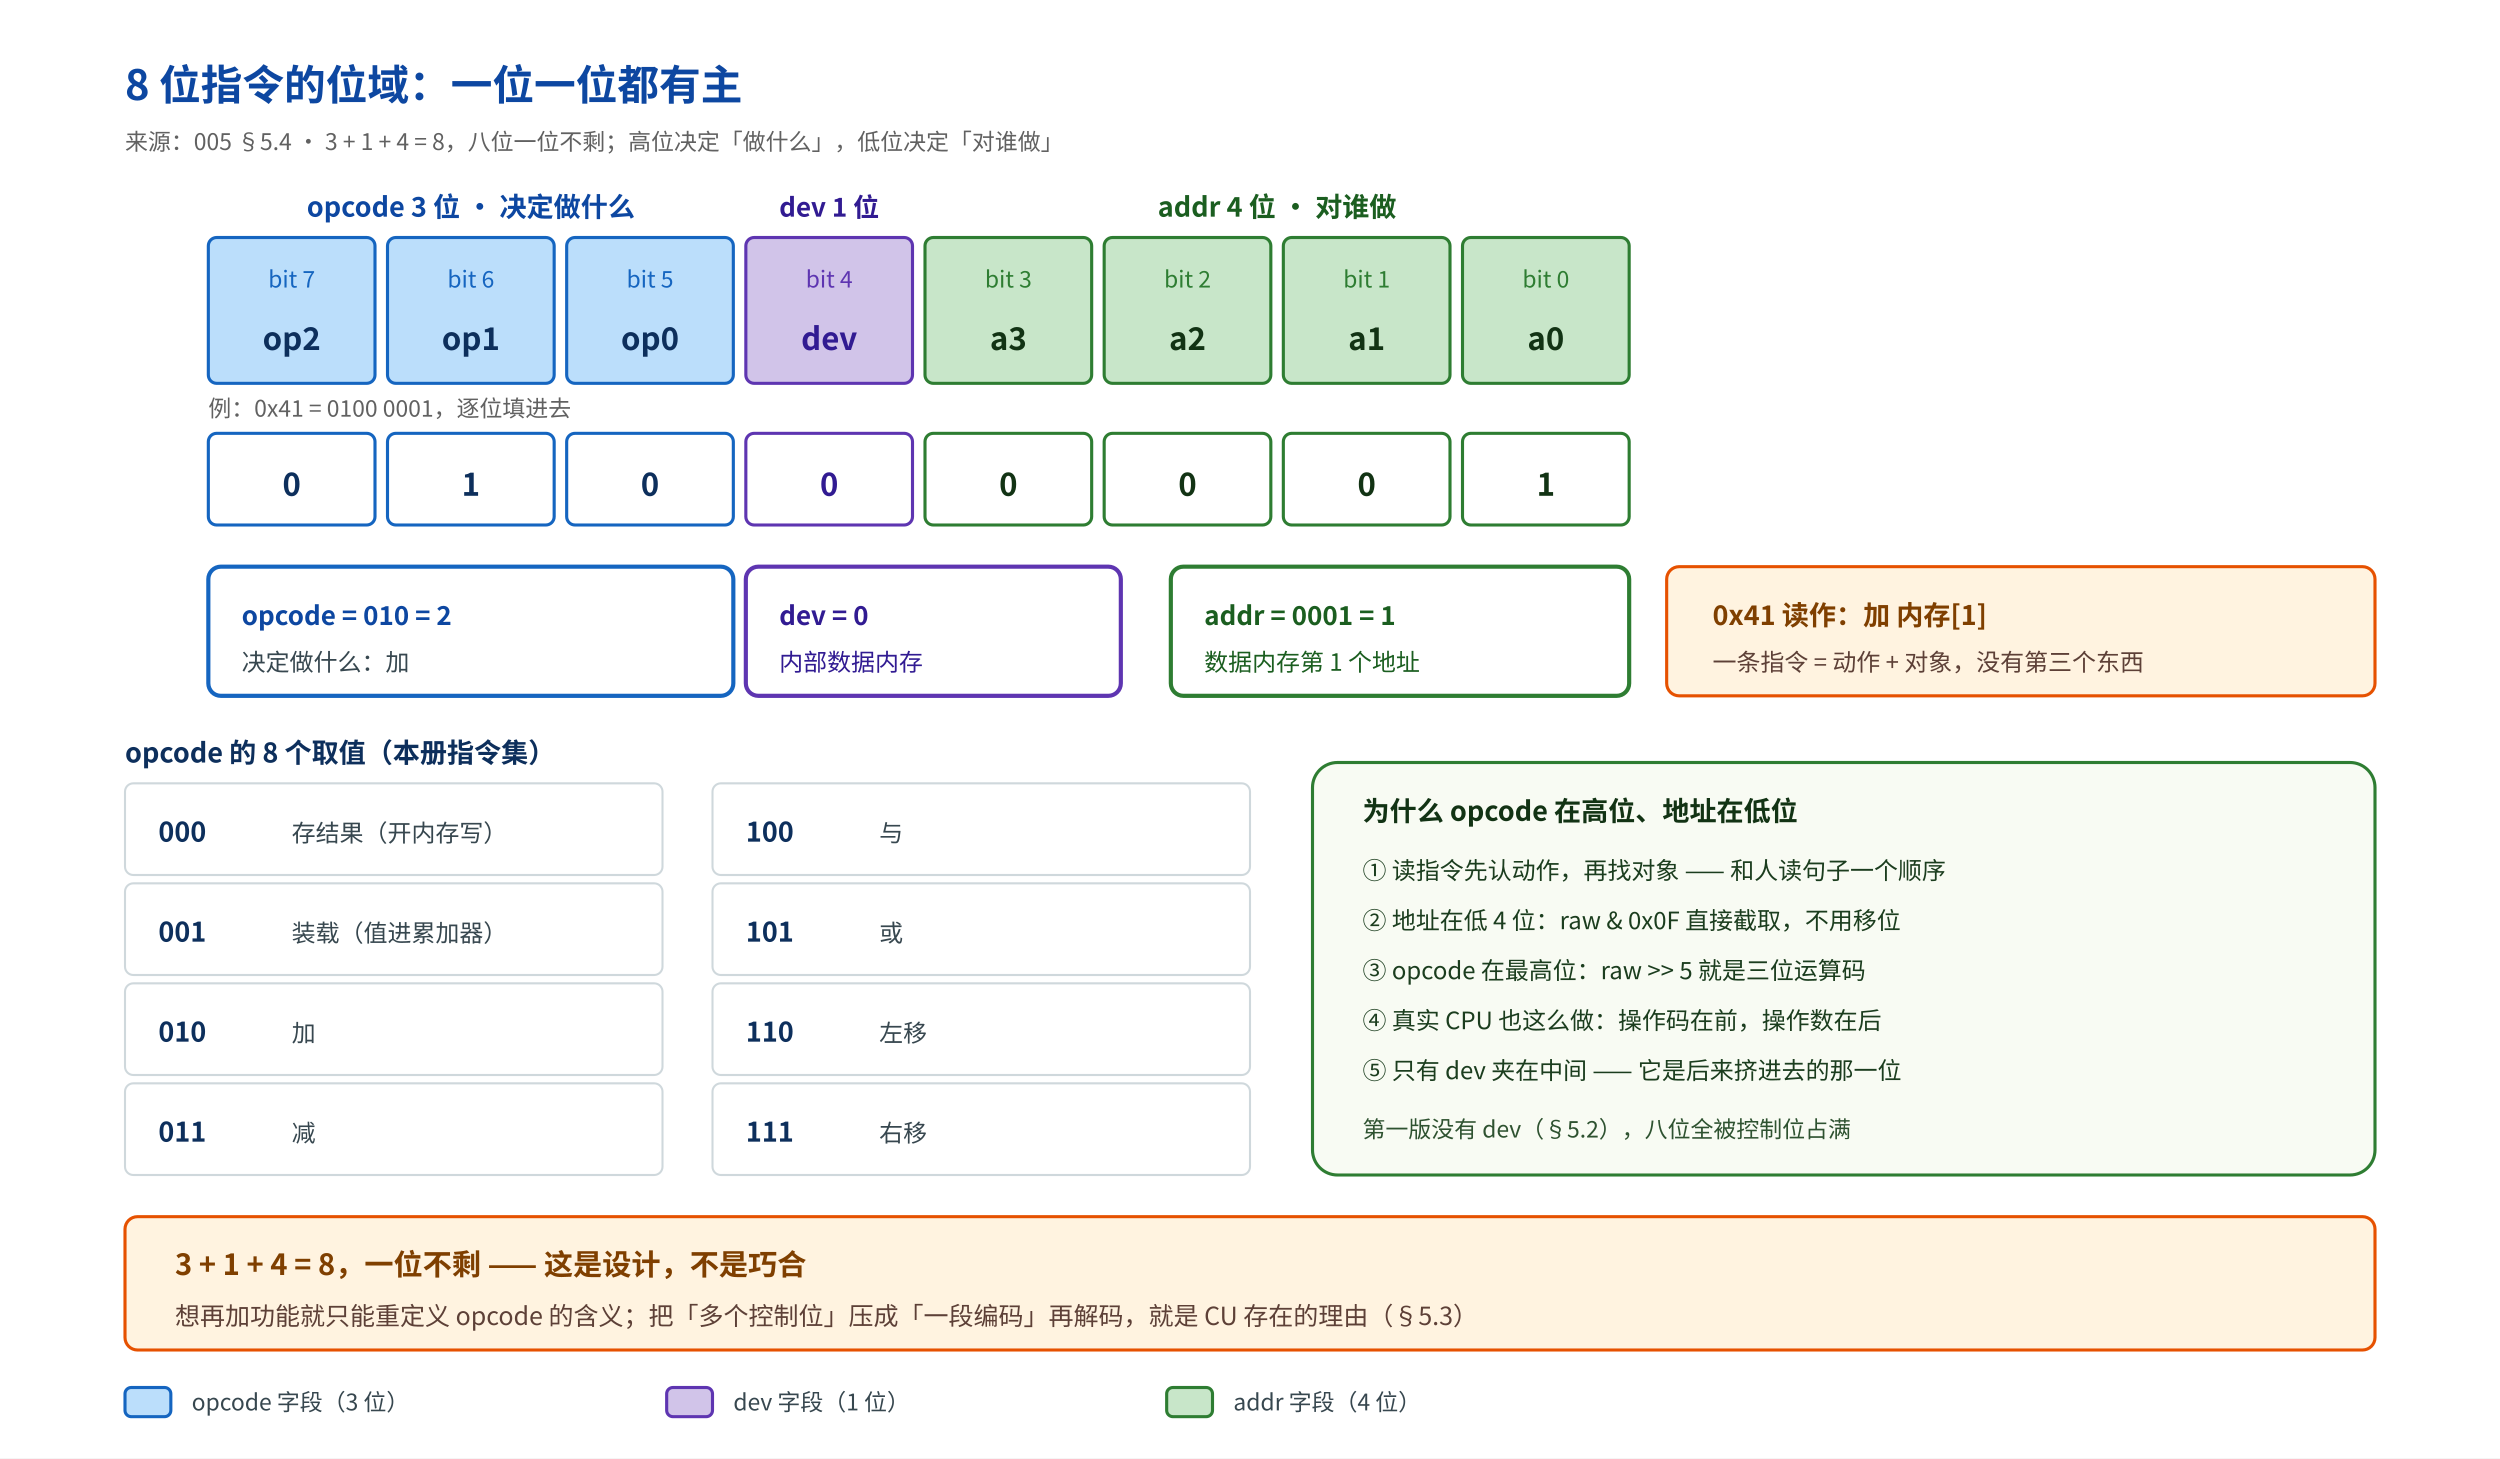
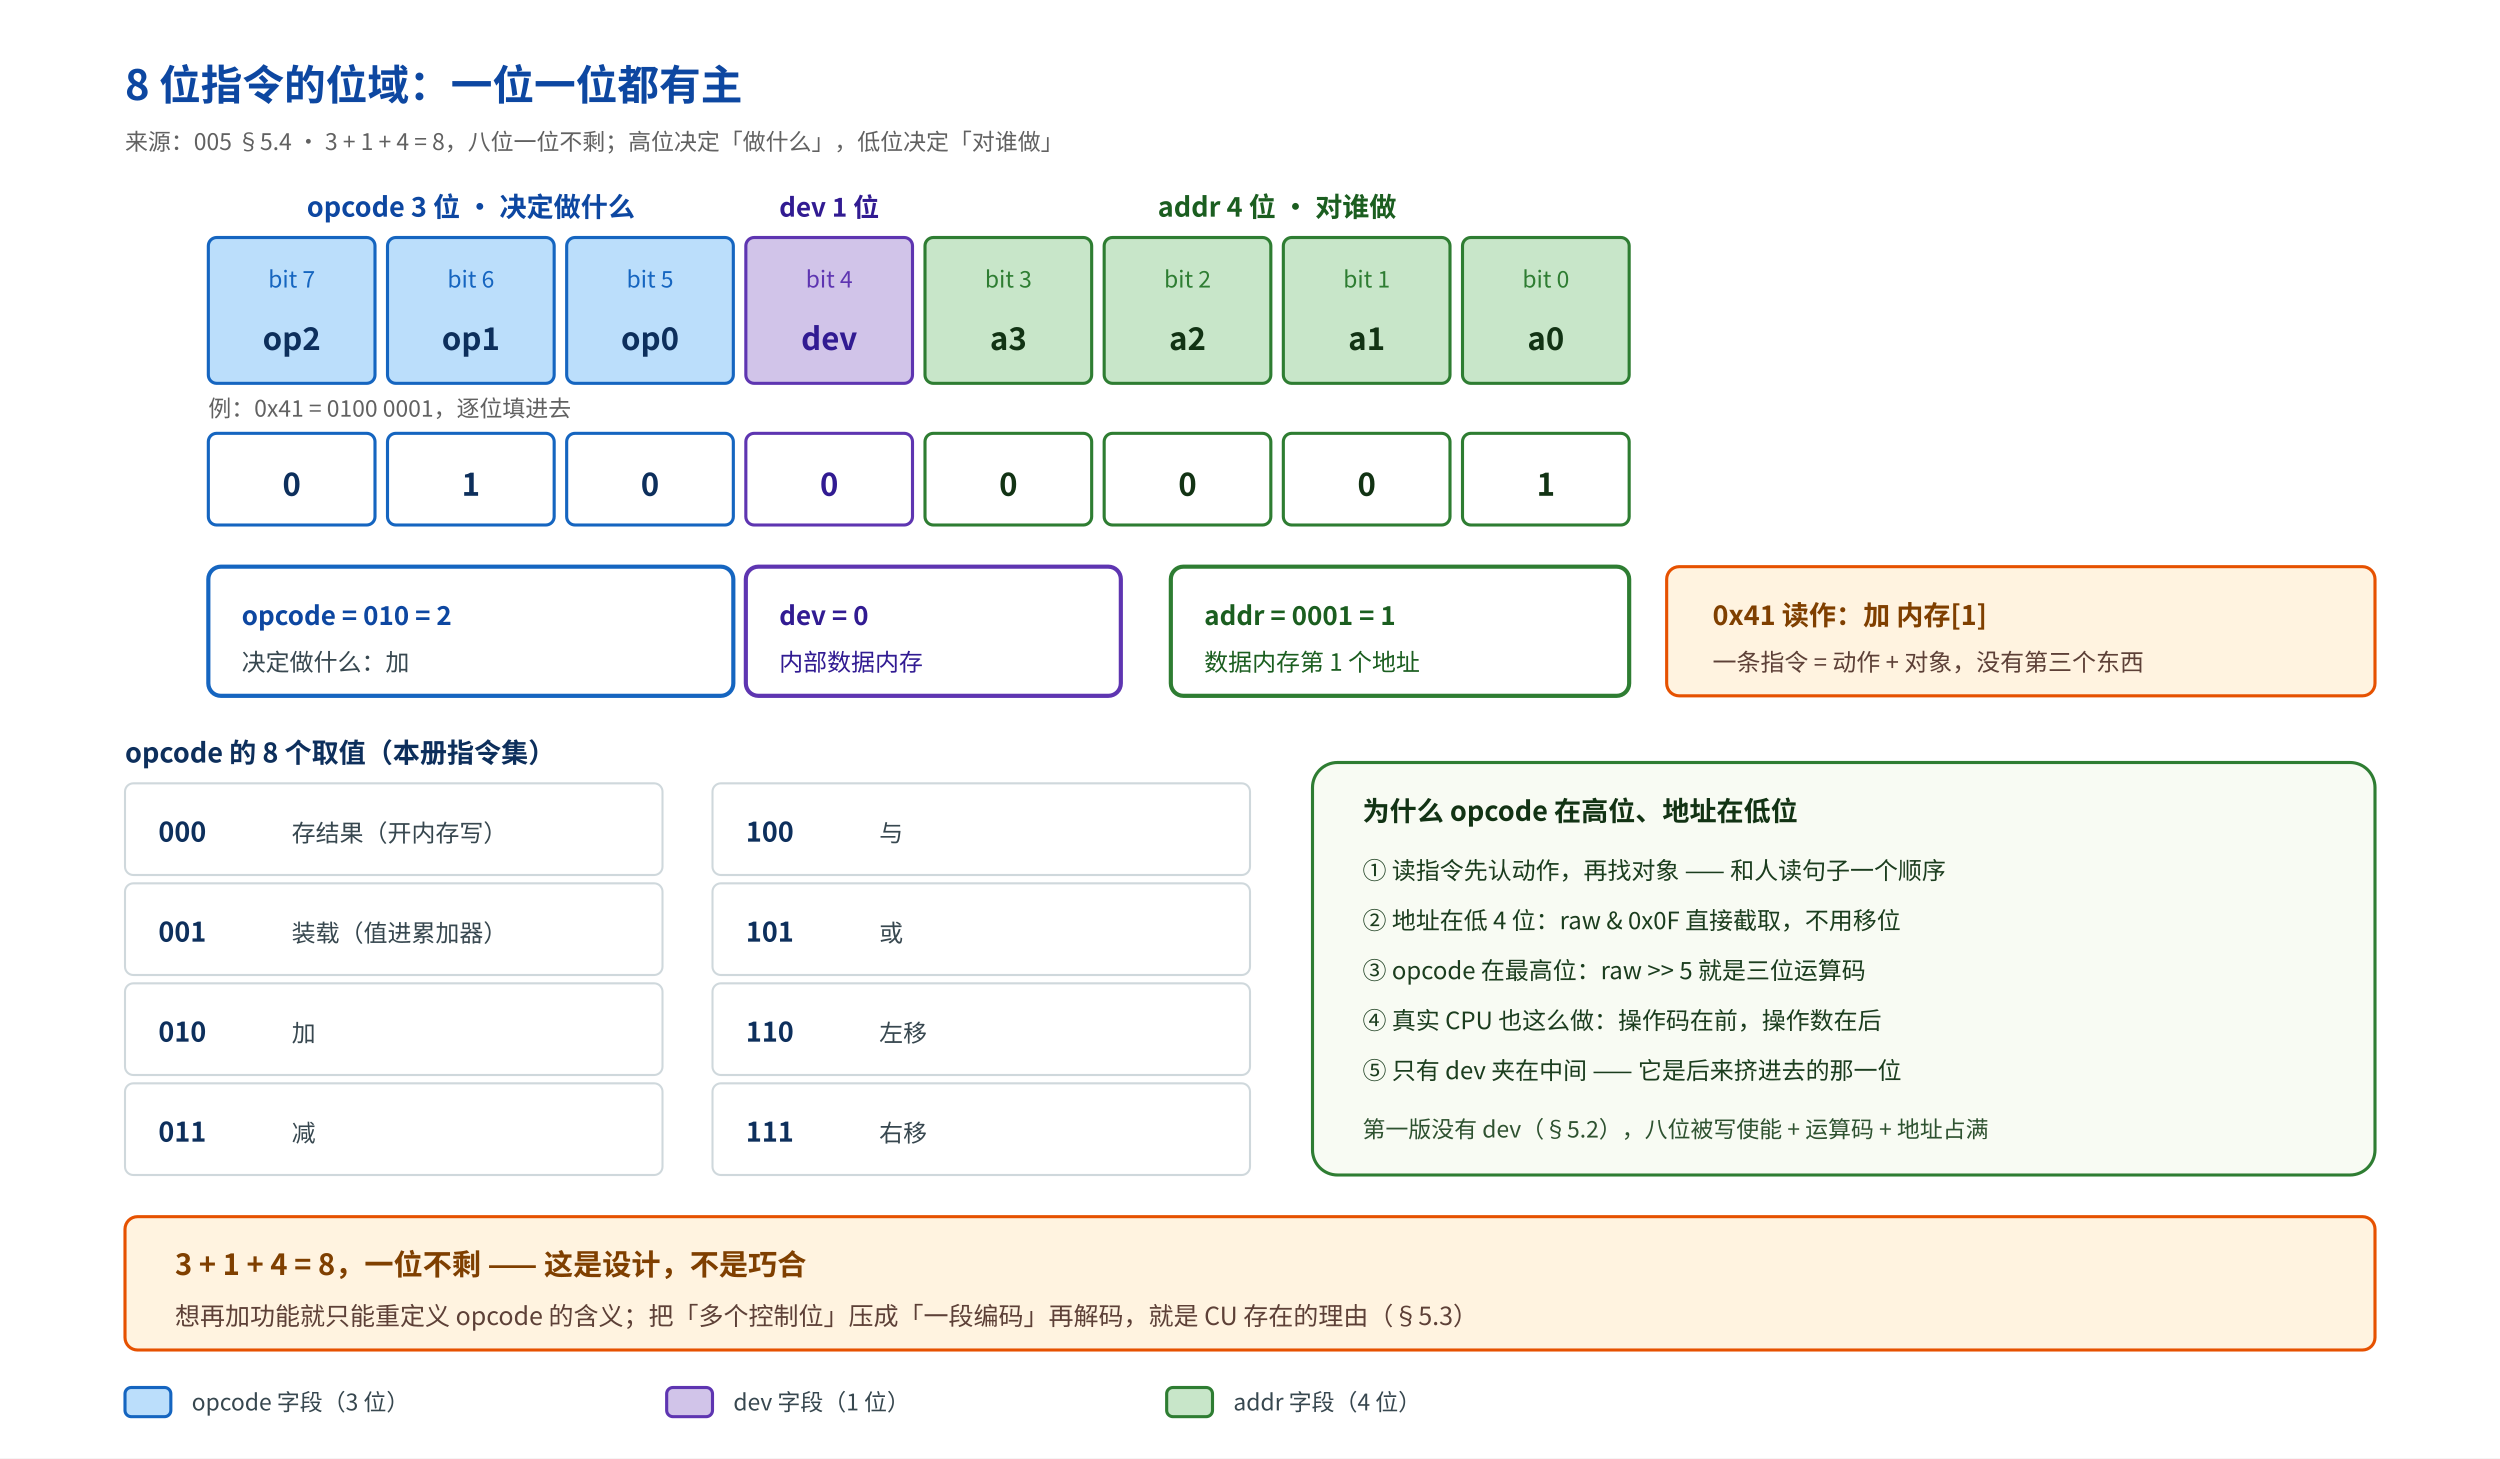
<svg xmlns="http://www.w3.org/2000/svg" viewBox="0 0 1200 700" font-family="'Microsoft YaHei','PingFang SC','Noto Sans CJK SC',sans-serif">
  <rect x="0" y="0" width="1200" height="700" fill="#ffffff" />
  <text x="60" y="48" font-size="20" font-weight="bold" fill="#0d47a1">8 位指令的位域：一位一位都有主</text>
  <text x="60" y="72" font-size="11" fill="#616161">来源：005 §5.4 · 3 + 1 + 4 = 8，八位一位不剩；高位决定「做什么」，低位决定「对谁做」</text>
  <text x="226" y="104" font-size="13" font-weight="bold" fill="#0d47a1" text-anchor="middle">opcode 3 位 · 决定做什么</text>
  <text x="398" y="104" font-size="12.5" font-weight="bold" fill="#311b92" text-anchor="middle">dev 1 位</text>
  <text x="613" y="104" font-size="13" font-weight="bold" fill="#1b5e20" text-anchor="middle">addr 4 位 · 对谁做</text>
  <rect x="100" y="114" width="80" height="70" rx="4" fill="#bbdefb" stroke="#1565c0" stroke-width="1.5" />
  <text x="140" y="138" font-size="11" fill="#1565c0" text-anchor="middle">bit 7</text>
  <text x="140" y="168" font-size="15" font-weight="bold" fill="#0d2f5c" text-anchor="middle">op2</text>
  <rect x="186" y="114" width="80" height="70" rx="4" fill="#bbdefb" stroke="#1565c0" stroke-width="1.5" />
  <text x="226" y="138" font-size="11" fill="#1565c0" text-anchor="middle">bit 6</text>
  <text x="226" y="168" font-size="15" font-weight="bold" fill="#0d2f5c" text-anchor="middle">op1</text>
  <rect x="272" y="114" width="80" height="70" rx="4" fill="#bbdefb" stroke="#1565c0" stroke-width="1.5" />
  <text x="312" y="138" font-size="11" fill="#1565c0" text-anchor="middle">bit 5</text>
  <text x="312" y="168" font-size="15" font-weight="bold" fill="#0d2f5c" text-anchor="middle">op0</text>
  <rect x="358" y="114" width="80" height="70" rx="4" fill="#d1c4e9" stroke="#5e35b1" stroke-width="1.5" />
  <text x="398" y="138" font-size="11" fill="#5e35b1" text-anchor="middle">bit 4</text>
  <text x="398" y="168" font-size="15" font-weight="bold" fill="#311b92" text-anchor="middle">dev</text>
  <rect x="444" y="114" width="80" height="70" rx="4" fill="#c8e6c9" stroke="#2e7d32" stroke-width="1.5" />
  <text x="484" y="138" font-size="11" fill="#2e7d32" text-anchor="middle">bit 3</text>
  <text x="484" y="168" font-size="15" font-weight="bold" fill="#123314" text-anchor="middle">a3</text>
  <rect x="530" y="114" width="80" height="70" rx="4" fill="#c8e6c9" stroke="#2e7d32" stroke-width="1.5" />
  <text x="570" y="138" font-size="11" fill="#2e7d32" text-anchor="middle">bit 2</text>
  <text x="570" y="168" font-size="15" font-weight="bold" fill="#123314" text-anchor="middle">a2</text>
  <rect x="616" y="114" width="80" height="70" rx="4" fill="#c8e6c9" stroke="#2e7d32" stroke-width="1.5" />
  <text x="656" y="138" font-size="11" fill="#2e7d32" text-anchor="middle">bit 1</text>
  <text x="656" y="168" font-size="15" font-weight="bold" fill="#123314" text-anchor="middle">a1</text>
  <rect x="702" y="114" width="80" height="70" rx="4" fill="#c8e6c9" stroke="#2e7d32" stroke-width="1.5" />
  <text x="742" y="138" font-size="11" fill="#2e7d32" text-anchor="middle">bit 0</text>
  <text x="742" y="168" font-size="15" font-weight="bold" fill="#123314" text-anchor="middle">a0</text>
  <text x="100" y="200" font-size="11" fill="#616161">例：0x41 = 0100 0001，逐位填进去</text>
  <rect x="100" y="208" width="80" height="44" rx="4" fill="#ffffff" stroke="#1565c0" stroke-width="1.5" />
  <text x="140" y="238" font-size="15" font-weight="bold" fill="#0d2f5c" text-anchor="middle">0</text>
  <rect x="186" y="208" width="80" height="44" rx="4" fill="#ffffff" stroke="#1565c0" stroke-width="1.5" />
  <text x="226" y="238" font-size="15" font-weight="bold" fill="#0d2f5c" text-anchor="middle">1</text>
  <rect x="272" y="208" width="80" height="44" rx="4" fill="#ffffff" stroke="#1565c0" stroke-width="1.5" />
  <text x="312" y="238" font-size="15" font-weight="bold" fill="#0d2f5c" text-anchor="middle">0</text>
  <rect x="358" y="208" width="80" height="44" rx="4" fill="#ffffff" stroke="#5e35b1" stroke-width="1.5" />
  <text x="398" y="238" font-size="15" font-weight="bold" fill="#311b92" text-anchor="middle">0</text>
  <rect x="444" y="208" width="80" height="44" rx="4" fill="#ffffff" stroke="#2e7d32" stroke-width="1.5" />
  <text x="484" y="238" font-size="15" font-weight="bold" fill="#123314" text-anchor="middle">0</text>
  <rect x="530" y="208" width="80" height="44" rx="4" fill="#ffffff" stroke="#2e7d32" stroke-width="1.5" />
  <text x="570" y="238" font-size="15" font-weight="bold" fill="#123314" text-anchor="middle">0</text>
  <rect x="616" y="208" width="80" height="44" rx="4" fill="#ffffff" stroke="#2e7d32" stroke-width="1.5" />
  <text x="656" y="238" font-size="15" font-weight="bold" fill="#123314" text-anchor="middle">0</text>
  <rect x="702" y="208" width="80" height="44" rx="4" fill="#ffffff" stroke="#2e7d32" stroke-width="1.5" />
  <text x="742" y="238" font-size="15" font-weight="bold" fill="#123314" text-anchor="middle">1</text>
  <rect x="100" y="272" width="252" height="62" rx="6" fill="#ffffff" stroke="#1565c0" stroke-width="2" />
  <text x="116" y="300" font-size="12.5" font-weight="bold" fill="#0d47a1">opcode = 010 = 2</text>
  <text x="116" y="322" font-size="11.5" fill="#37474f">决定做什么：加</text>
  <rect x="358" y="272" width="180" height="62" rx="6" fill="#ffffff" stroke="#5e35b1" stroke-width="2" />
  <text x="374" y="300" font-size="12.5" font-weight="bold" fill="#311b92">dev = 0</text>
  <text x="374" y="322" font-size="11.5" fill="#311b92">内部数据内存</text>
  <rect x="562" y="272" width="220" height="62" rx="6" fill="#ffffff" stroke="#2e7d32" stroke-width="2" />
  <text x="578" y="300" font-size="12.5" font-weight="bold" fill="#1b5e20">addr = 0001 = 1</text>
  <text x="578" y="322" font-size="11.5" fill="#1b5e20">数据内存第 1 个地址</text>
  <rect x="800" y="272" width="340" height="62" rx="6" fill="#fff3e0" stroke="#e65100" stroke-width="1.5" />
  <text x="822" y="300" font-size="13" font-weight="bold" fill="#7f3f00">0x41 读作：加 内存[1]</text>
  <text x="822" y="322" font-size="11.5" fill="#5d4037">一条指令 = 动作 + 对象，没有第三个东西</text>
  <text x="60" y="366" font-size="13" font-weight="bold" fill="#0d2f5c">opcode 的 8 个取值（本册指令集）</text>
  <rect x="60" y="376" width="258" height="44" rx="4" fill="#ffffff" stroke="#cfd8dc" stroke-width="1" />
  <text x="76" y="404" font-size="13" font-weight="bold" fill="#0d2f5c">000</text>
  <text x="140" y="404" font-size="11.5" fill="#37474f">存结果（开内存写）</text>
  <rect x="60" y="424" width="258" height="44" rx="4" fill="#ffffff" stroke="#cfd8dc" stroke-width="1" />
  <text x="76" y="452" font-size="13" font-weight="bold" fill="#0d2f5c">001</text>
  <text x="140" y="452" font-size="11.5" fill="#37474f">装载（值进累加器）</text>
  <rect x="60" y="472" width="258" height="44" rx="4" fill="#ffffff" stroke="#cfd8dc" stroke-width="1" />
  <text x="76" y="500" font-size="13" font-weight="bold" fill="#0d2f5c">010</text>
  <text x="140" y="500" font-size="11.5" fill="#37474f">加</text>
  <rect x="60" y="520" width="258" height="44" rx="4" fill="#ffffff" stroke="#cfd8dc" stroke-width="1" />
  <text x="76" y="548" font-size="13" font-weight="bold" fill="#0d2f5c">011</text>
  <text x="140" y="548" font-size="11.5" fill="#37474f">减</text>
  <rect x="342" y="376" width="258" height="44" rx="4" fill="#ffffff" stroke="#cfd8dc" stroke-width="1" />
  <text x="358" y="404" font-size="13" font-weight="bold" fill="#0d2f5c">100</text>
  <text x="422" y="404" font-size="11.5" fill="#37474f">与</text>
  <rect x="342" y="424" width="258" height="44" rx="4" fill="#ffffff" stroke="#cfd8dc" stroke-width="1" />
  <text x="358" y="452" font-size="13" font-weight="bold" fill="#0d2f5c">101</text>
  <text x="422" y="452" font-size="11.5" fill="#37474f">或</text>
  <rect x="342" y="472" width="258" height="44" rx="4" fill="#ffffff" stroke="#cfd8dc" stroke-width="1" />
  <text x="358" y="500" font-size="13" font-weight="bold" fill="#0d2f5c">110</text>
  <text x="422" y="500" font-size="11.5" fill="#37474f">左移</text>
  <rect x="342" y="520" width="258" height="44" rx="4" fill="#ffffff" stroke="#cfd8dc" stroke-width="1" />
  <text x="358" y="548" font-size="13" font-weight="bold" fill="#0d2f5c">111</text>
  <text x="422" y="548" font-size="11.5" fill="#37474f">右移</text>
  <rect x="630" y="366" width="510" height="198" rx="12" fill="#f1f8e9" fill-opacity="0.55" stroke="#2e7d32" stroke-width="1.5" />
  <text x="654" y="394" font-size="13" font-weight="bold" fill="#123314">为什么 opcode 在高位、地址在低位</text>
  <text x="654" y="422" font-size="11.5" fill="#1b3d1e">① 读指令先认动作，再找对象 —— 和人读句子一个顺序</text>
  <text x="654" y="446" font-size="11.5" fill="#1b3d1e">② 地址在低 4 位：raw &amp; 0x0F 直接截取，不用移位</text>
  <text x="654" y="470" font-size="11.5" fill="#1b3d1e">③ opcode 在最高位：raw &gt;&gt; 5 就是三位运算码</text>
  <text x="654" y="494" font-size="11.5" fill="#1b3d1e">④ 真实 CPU 也这么做：操作码在前，操作数在后</text>
  <text x="654" y="518" font-size="11.5" fill="#1b3d1e">⑤ 只有 dev 夹在中间 —— 它是后来挤进去的那一位</text>
-   <text x="654" y="546" font-size="11" fill="#2e5230">第一版没有 dev（§5.2），八位全被控制位占满</text>
+   <text x="654" y="546" font-size="11" fill="#2e5230">第一版没有 dev（§5.2），八位被写使能 + 运算码 + 地址占满</text>
  <rect x="60" y="584" width="1080" height="64" rx="6" fill="#fff3e0" stroke="#e65100" stroke-width="1.5" />
  <text x="84" y="612" font-size="14" font-weight="bold" fill="#7f3f00">3 + 1 + 4 = 8，一位不剩 —— 这是设计，不是巧合</text>
  <text x="84" y="636" font-size="12" fill="#5d4037">想再加功能就只能重定义 opcode 的含义；把「多个控制位」压成「一段编码」再解码，就是 CU 存在的理由（§5.3）</text>
  <rect x="60" y="666" width="22" height="14" rx="3" fill="#bbdefb" stroke="#1565c0" stroke-width="1.5" />
  <text x="92" y="677" font-size="11" fill="#37474f">opcode 字段（3 位）</text>
  <rect x="320" y="666" width="22" height="14" rx="3" fill="#d1c4e9" stroke="#5e35b1" stroke-width="1.5" />
  <text x="352" y="677" font-size="11" fill="#37474f">dev 字段（1 位）</text>
  <rect x="560" y="666" width="22" height="14" rx="3" fill="#c8e6c9" stroke="#2e7d32" stroke-width="1.5" />
  <text x="592" y="677" font-size="11" fill="#37474f">addr 字段（4 位）</text>
</svg>
